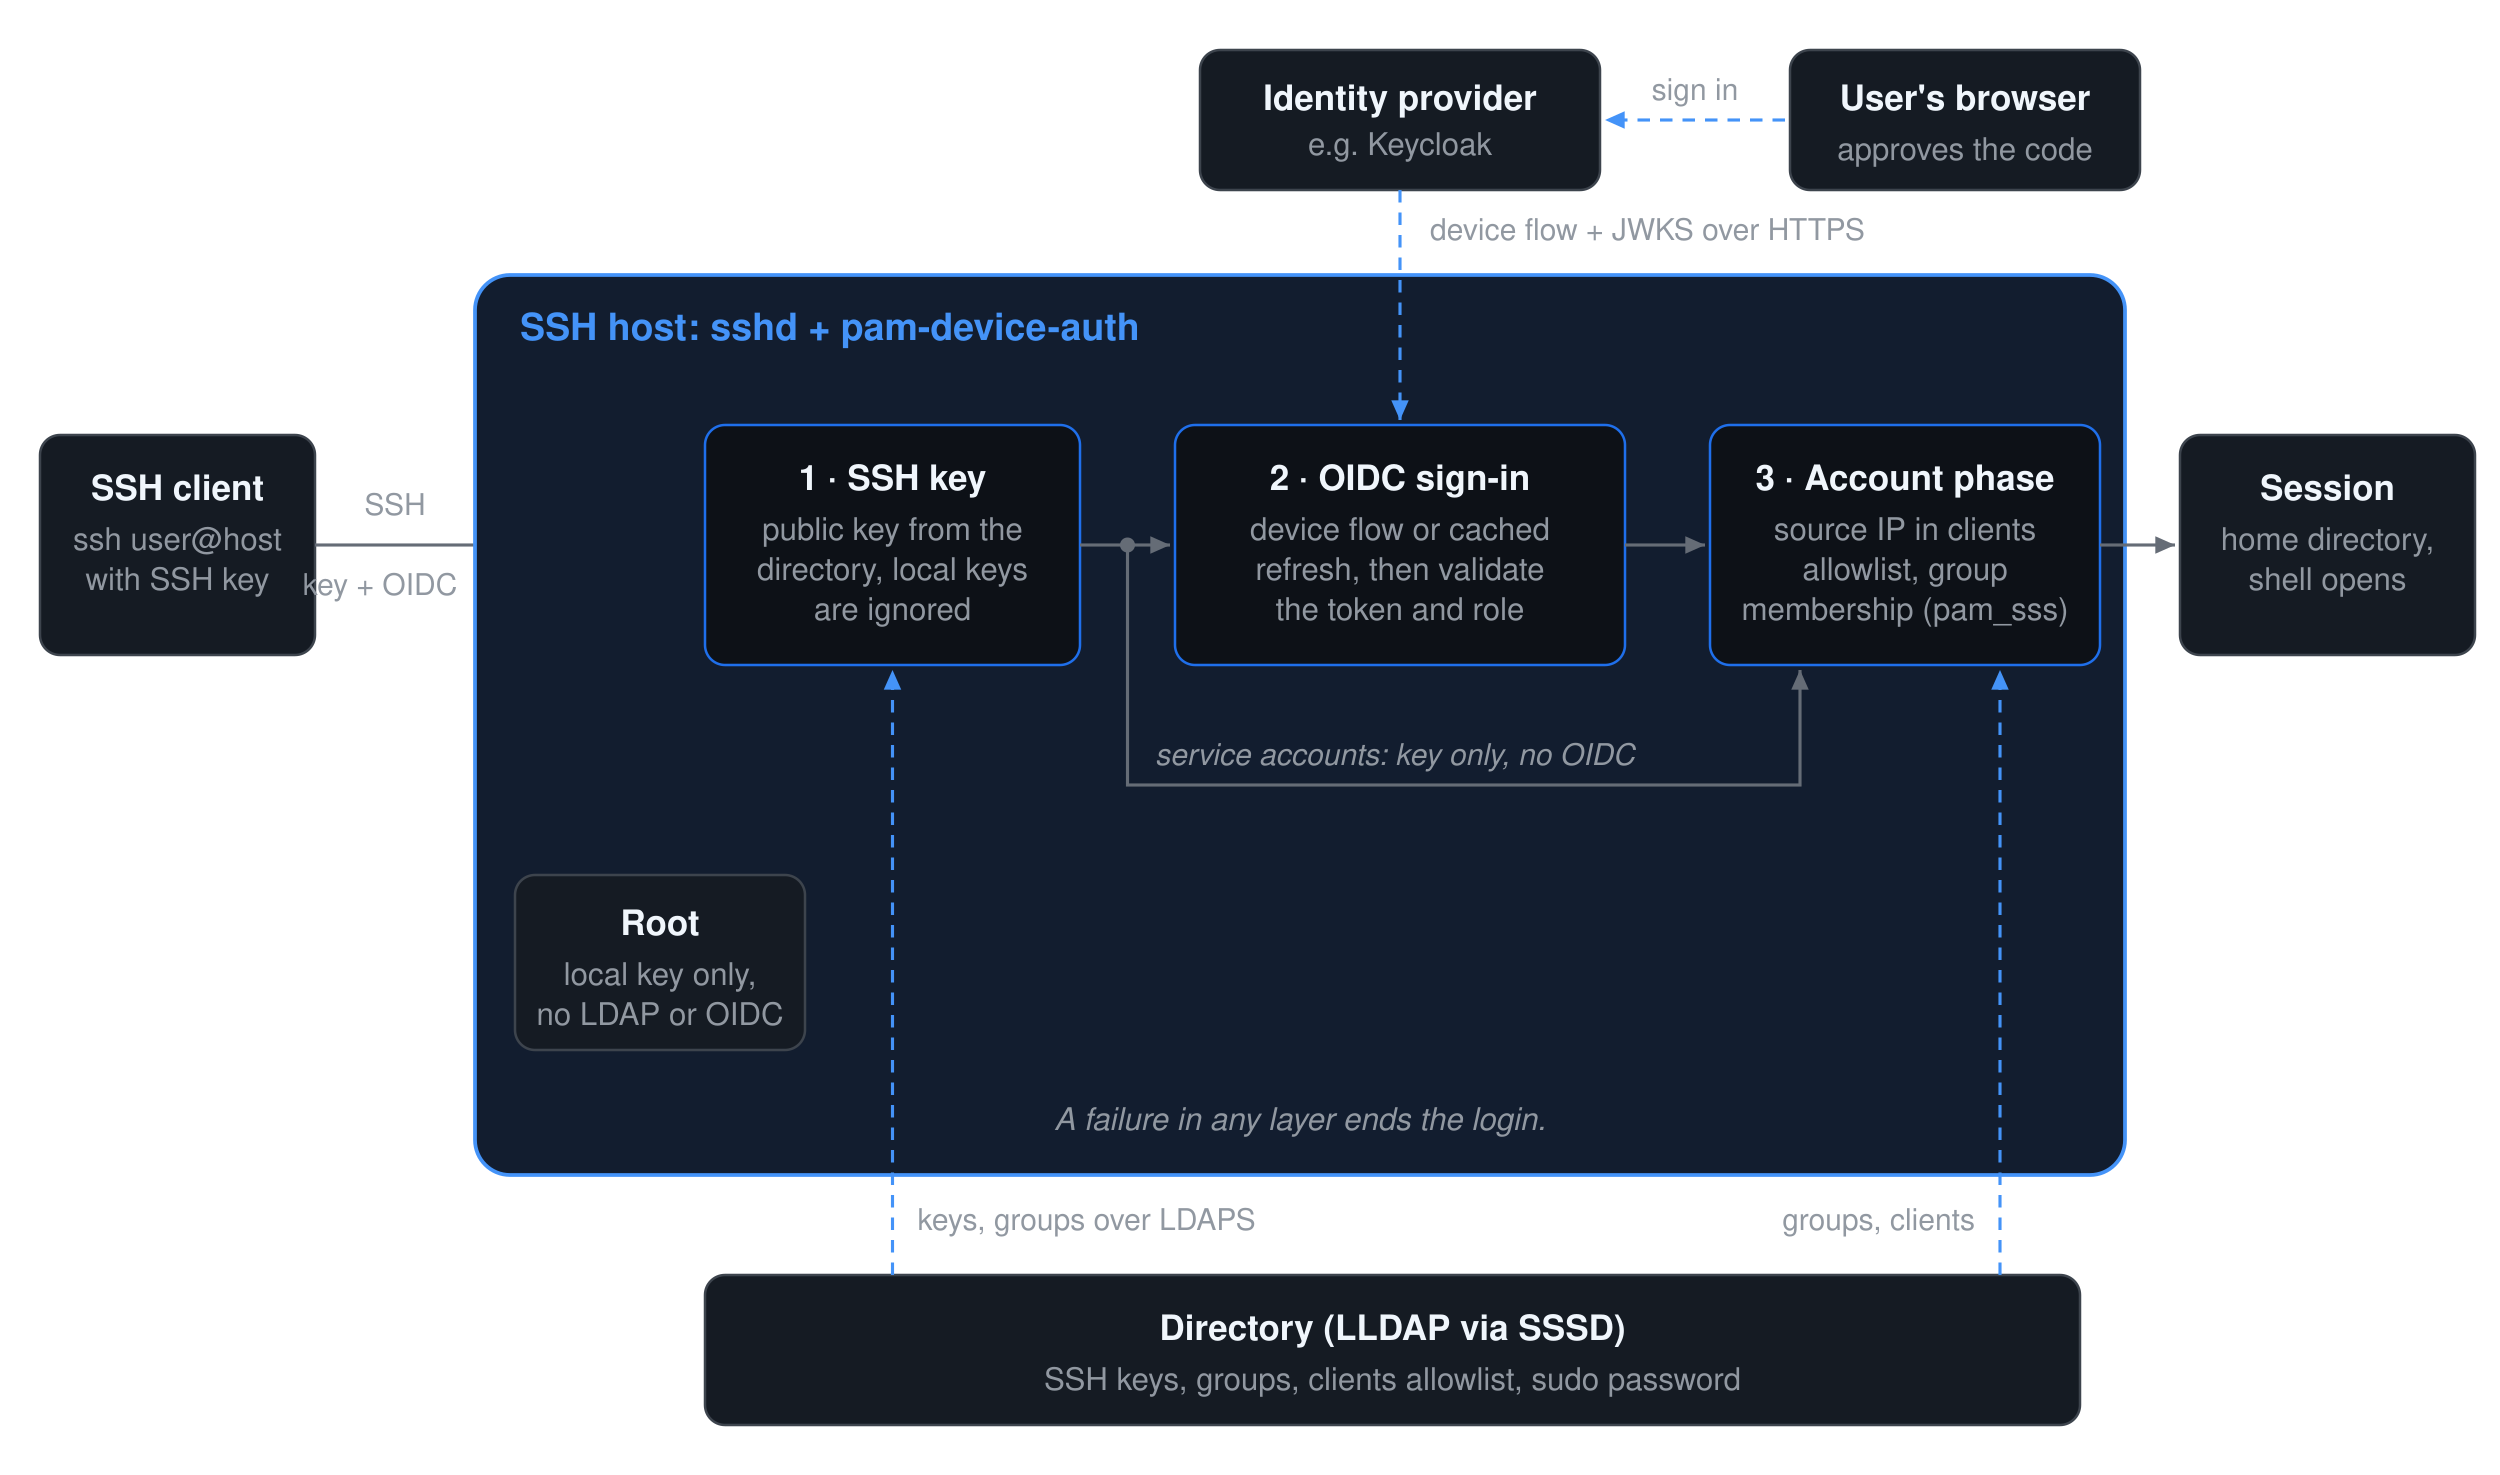
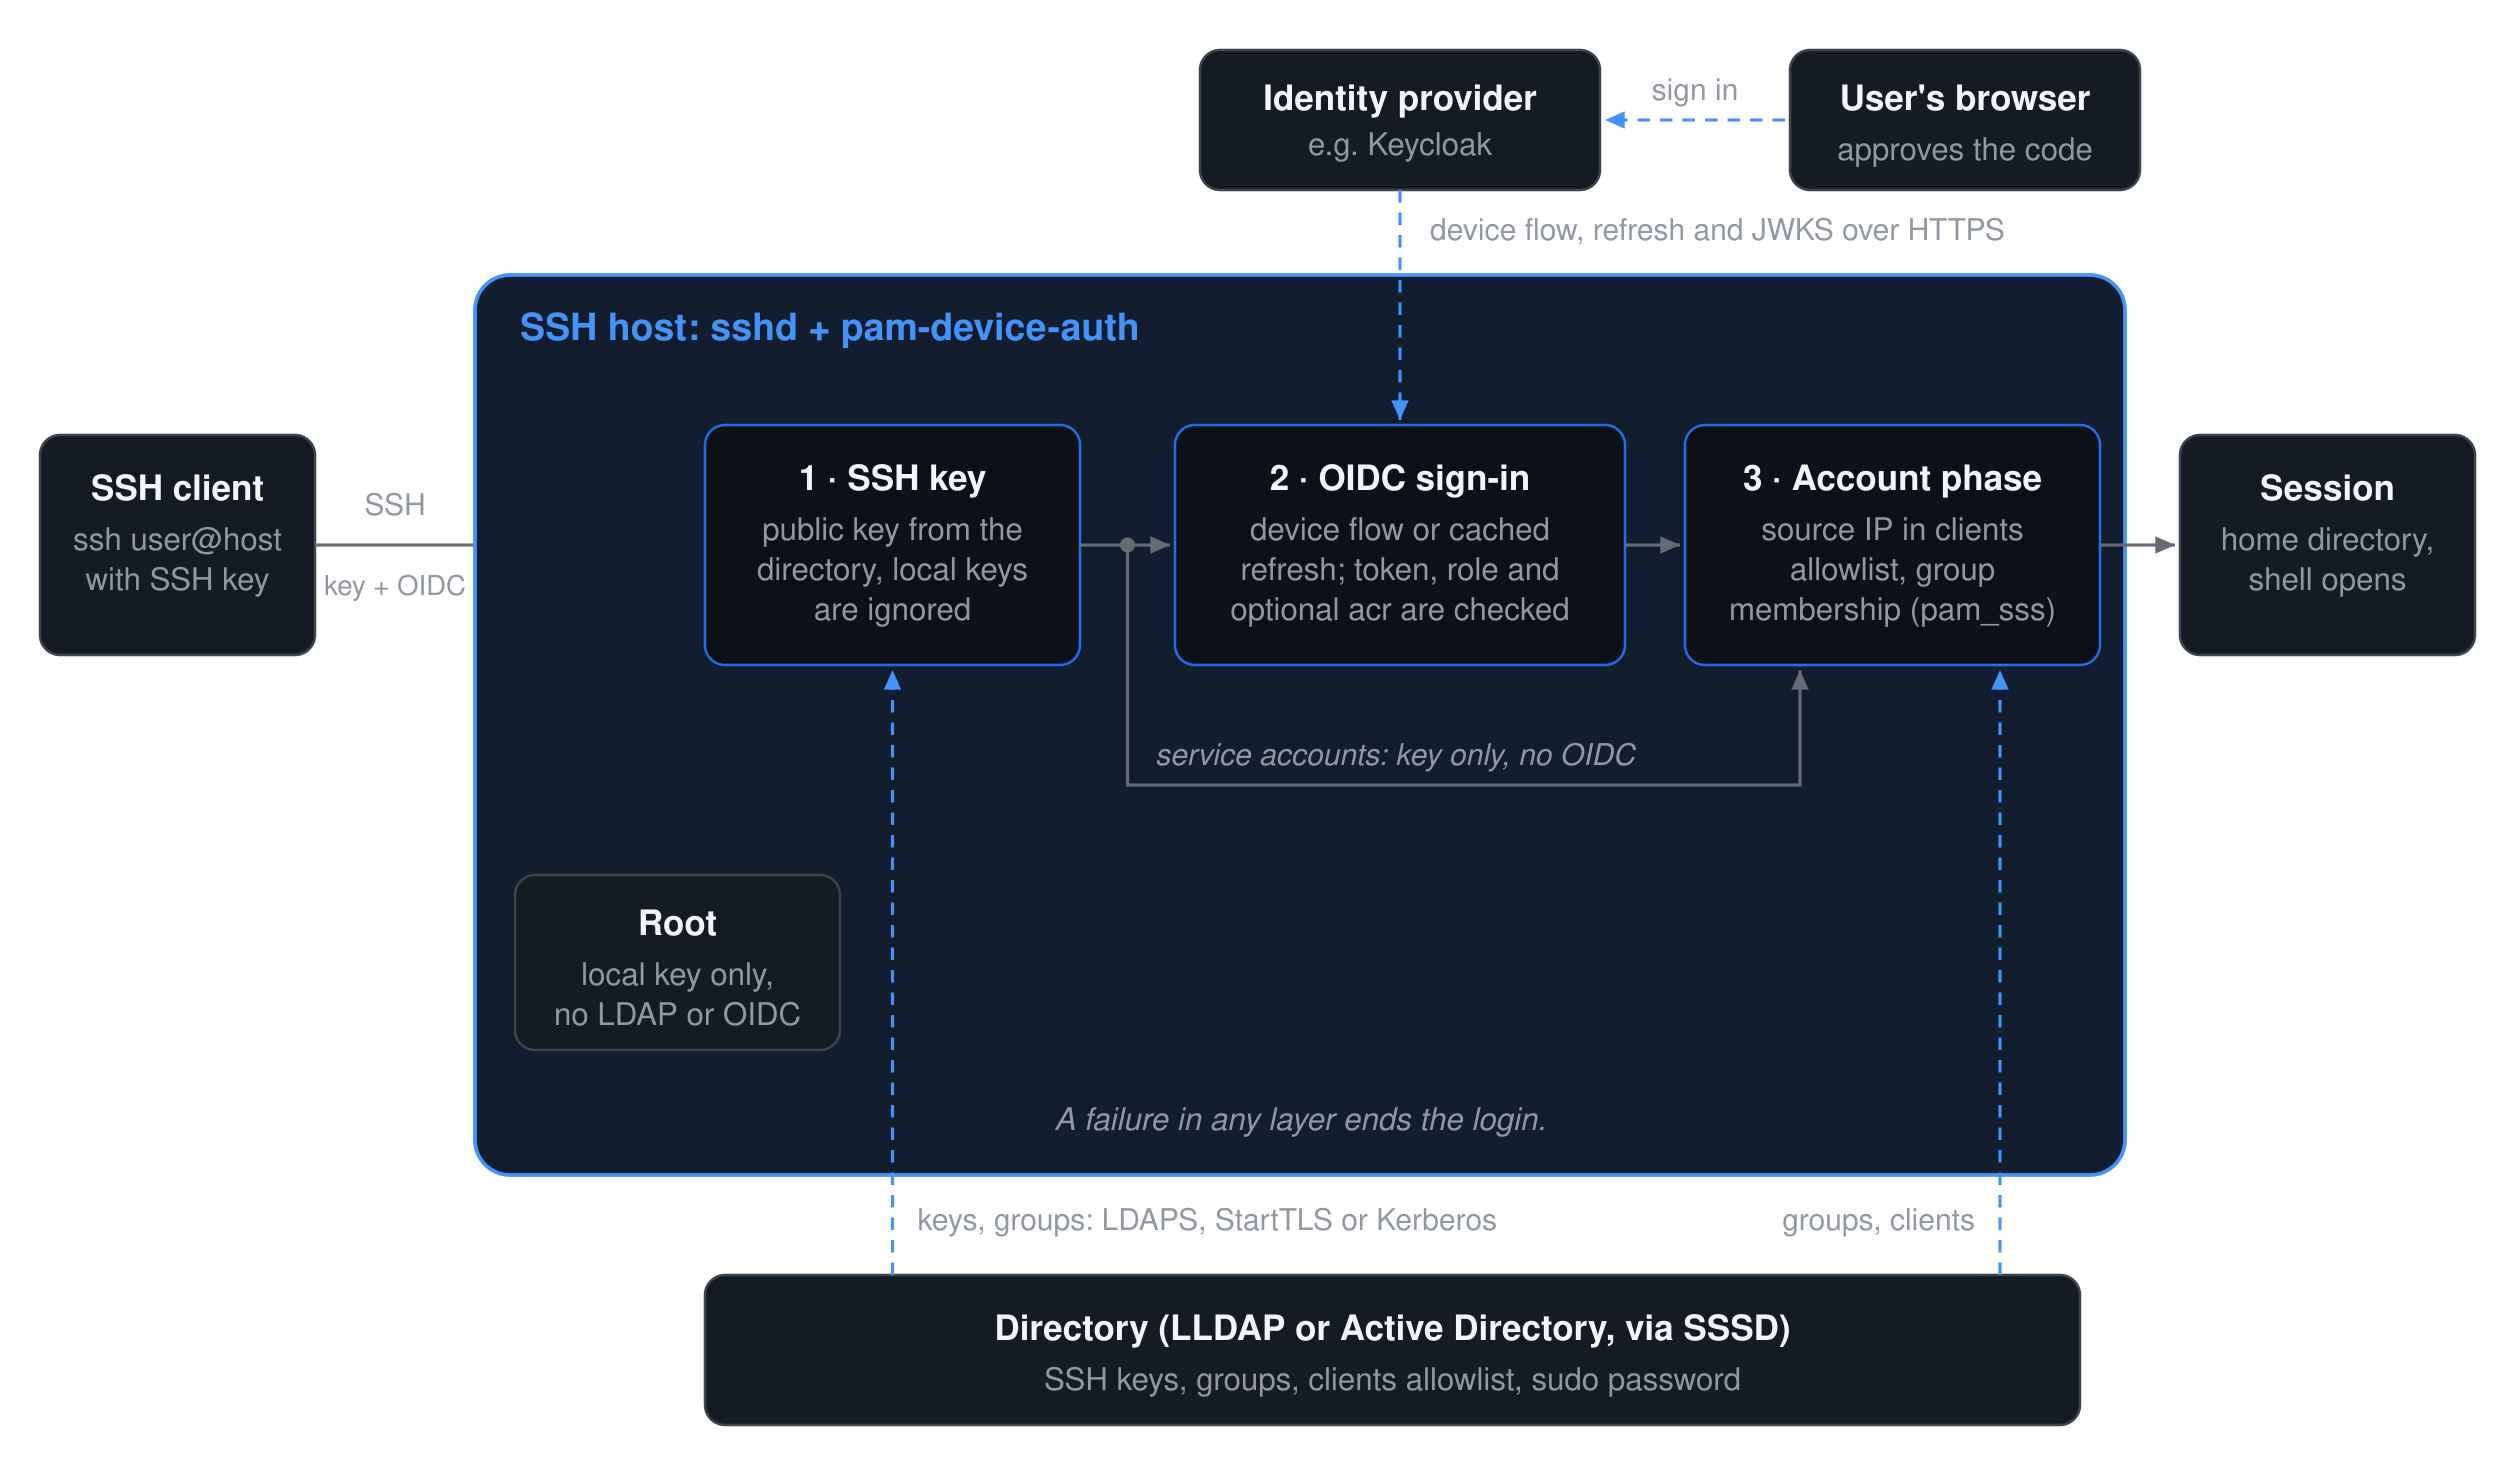
<svg xmlns="http://www.w3.org/2000/svg" viewBox="0 0 1000 590" width="1000" height="590" role="img" aria-labelledby="t d">
  <defs>
    <marker id="a" viewBox="0 0 10 10" refX="9" refY="5" markerWidth="7" markerHeight="7" orient="auto-start-reverse">
      <path d="M0 1L9 5L0 9z" fill="#656c76" />
    </marker>
    <marker id="b" viewBox="0 0 10 10" refX="9" refY="5" markerWidth="7" markerHeight="7" orient="auto-start-reverse">
      <path d="M0 1L9 5L0 9z" fill="#4493f8" />
    </marker>
  </defs>
  <style>
text{font-family:-apple-system,BlinkMacSystemFont,"Segoe UI",system-ui,Helvetica,Arial,sans-serif;font-size:12.5px;fill:#9198a1}
.h{font-size:14px;font-weight:600;fill:#f0f6fc}
.p{font-size:15px;font-weight:600;fill:#4493f8}
.c{text-anchor:middle}
.r{text-anchor:end}
.n{font-style:italic}
.e{font-size:12px}
.box{fill:#151b23;stroke:#3d444d;stroke-width:1}
.in{fill:#0d1117;stroke:#1f6feb;stroke-width:1}
.l{fill:none;stroke:#656c76;stroke-width:1.25;marker-end:url(#a)}
.k{fill:none;stroke:#4493f8;stroke-width:1.25;stroke-dasharray:5 4;marker-end:url(#b)}
</style>
  <rect class="box" x="480" y="20" width="160" height="56" rx="8" />
  <text class="h c" x="560" y="44">Identity provider</text>
  <text class="c" x="560" y="62">e.g. Keycloak</text>
  <rect class="box" x="716" y="20" width="140" height="56" rx="8" />
  <text class="h c" x="786" y="44">User's browser</text>
  <text class="c" x="786" y="64">approves the code</text>
  <path class="k" d="M714 48H642" />
  <text class="e c" x="678" y="40">sign in</text>
  <rect class="box" x="16" y="174" width="110" height="88" rx="8" />
  <text class="h c" x="71" y="200">SSH client</text>
  <text class="c" x="71" y="220">ssh user@host</text>
  <text class="c" x="71" y="236">with SSH key</text>
  <path class="l" d="M126 218H280" />
  <text class="e c" x="158" y="206">SSH</text>
-   <text class="e c" x="152" y="238">key + OIDC</text>
+   <text class="e c" x="158" y="238" style="font-size:11px">key + OIDC</text>
  <rect x="190" y="110" width="660" height="360" rx="14" fill="#121d2f" stroke="#4493f8" stroke-width="1.5" />
  <text class="p" x="208" y="136">SSH host: sshd + pam-device-auth</text>
  <rect class="in" x="282" y="170" width="150" height="96" rx="8" />
  <text class="h c" x="357" y="196">1 · SSH key</text>
  <text class="c" x="357" y="216">public key from the</text>
  <text class="c" x="357" y="232">directory, local keys</text>
  <text class="c" x="357" y="248">are ignored</text>
  <rect class="in" x="470" y="170" width="180" height="96" rx="8" />
  <text class="h c" x="560" y="196">2 · OIDC sign-in</text>
  <text class="c" x="560" y="216">device flow or cached</text>
-   <text class="c" x="560" y="232">refresh, then validate</text>
-   <text class="c" x="560" y="248">the token and role</text>
-   <rect class="in" x="684" y="170" width="156" height="96" rx="8" />
-   <text class="h c" x="762" y="196">3 · Account phase</text>
-   <text class="c" x="762" y="216">source IP in clients</text>
-   <text class="c" x="762" y="232">allowlist, group</text>
-   <text class="c" x="762" y="248">membership (pam_sss)</text>
+   <text class="c" x="560" y="232">refresh; token, role and</text>
+   <text class="c" x="560" y="248">optional acr are checked</text>
+   <rect class="in" x="674" y="170" width="166" height="96" rx="8" />
+   <text class="h c" x="757" y="196">3 · Account phase</text>
+   <text class="c" x="757" y="216">source IP in clients</text>
+   <text class="c" x="757" y="232">allowlist, group</text>
+   <text class="c" x="757" y="248">membership (pam_sss)</text>
  <path class="l" d="M432 218H468" />
-   <path class="l" d="M650 218H682" />
+   <path class="l" d="M650 218H672" />
  <path class="l" d="M840 218H870" />
  <rect class="box" x="872" y="174" width="118" height="88" rx="8" />
  <text class="h c" x="931" y="200">Session</text>
  <text class="c" x="931" y="220">home directory,</text>
  <text class="c" x="931" y="236">shell opens</text>
  <circle cx="451" cy="218" r="3" fill="#656c76" />
  <path class="l" d="M451 218V314H720V268" />
  <text class="n e" x="462" y="306">service accounts: key only, no OIDC</text>
-   <rect class="box" x="206" y="350" width="116" height="70" rx="8" />
-   <text class="h c" x="264" y="374">Root</text>
-   <text class="c" x="264" y="394">local key only,</text>
-   <text class="c" x="264" y="410">no LDAP or OIDC</text>
+   <rect class="box" x="206" y="350" width="130" height="70" rx="8" />
+   <text class="h c" x="271" y="374">Root</text>
+   <text class="c" x="271" y="394">local key only,</text>
+   <text class="c" x="271" y="410">no LDAP or OIDC</text>
  <text class="c n" x="520" y="452">A failure in any layer ends the login.</text>
  <path class="k" d="M560 76V168" />
-   <text class="e" x="572" y="96">device flow + JWKS over HTTPS</text>
+   <text class="e" x="572" y="96">device flow, refresh and JWKS over HTTPS</text>
  <rect class="box" x="282" y="510" width="550" height="60" rx="8" />
-   <text class="h c" x="557" y="536">Directory (LLDAP via SSSD)</text>
+   <text class="h c" x="557" y="536">Directory (LLDAP or Active Directory, via SSSD)</text>
  <text class="c" x="557" y="556">SSH keys, groups, clients allowlist, sudo password</text>
  <path class="k" d="M357 510V268" />
-   <text class="e" x="367" y="492">keys, groups over LDAPS</text>
+   <text class="e" x="367" y="492">keys, groups: LDAPS, StartTLS or Kerberos</text>
  <path class="k" d="M800 510V268" />
  <text class="e r" x="790" y="492">groups, clients</text>
</svg>
